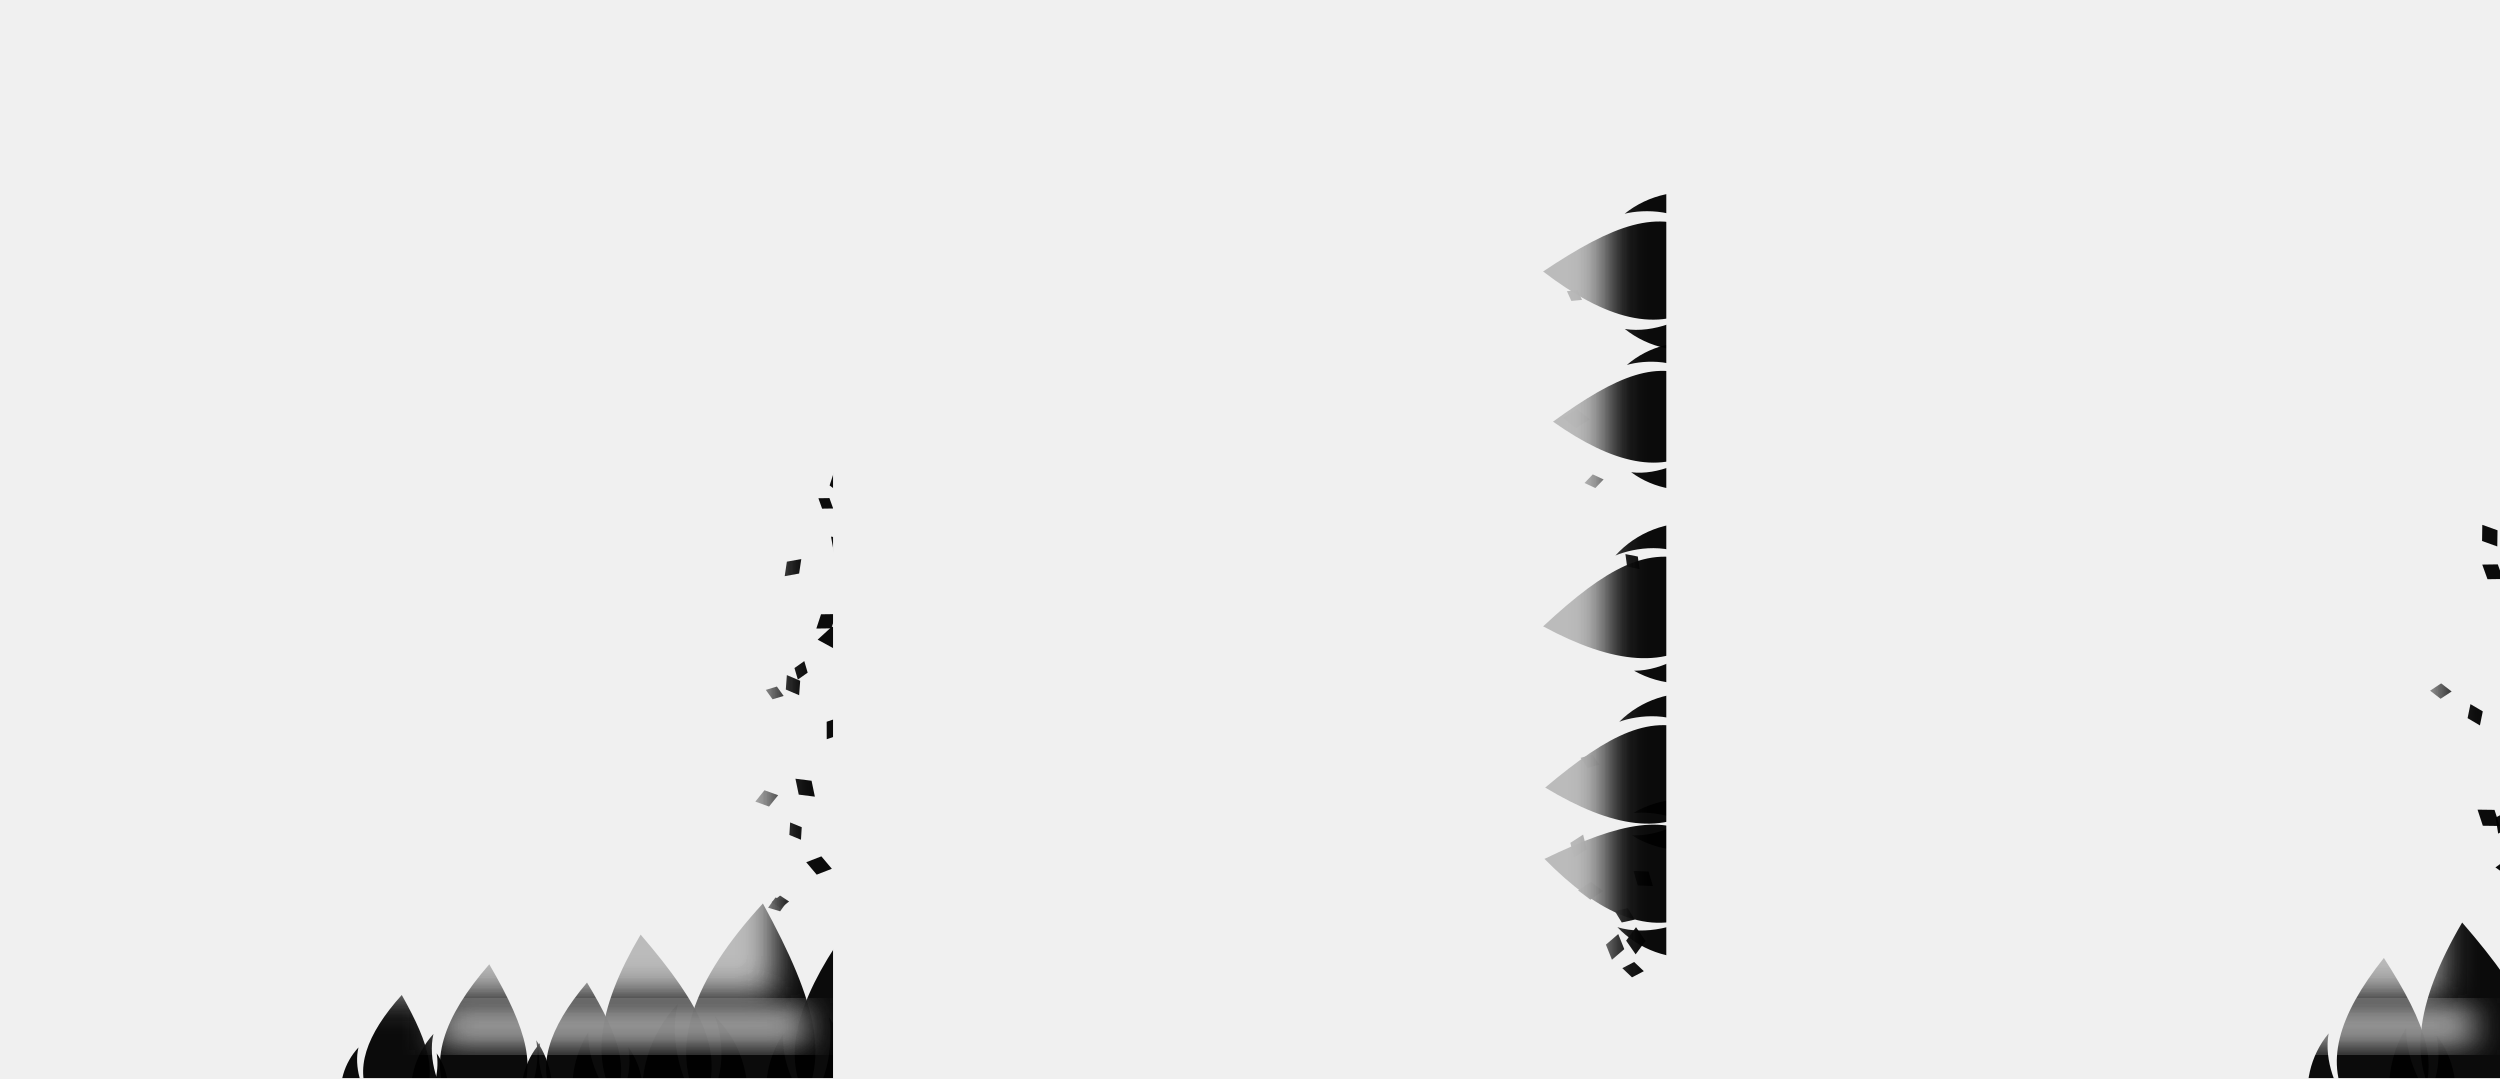
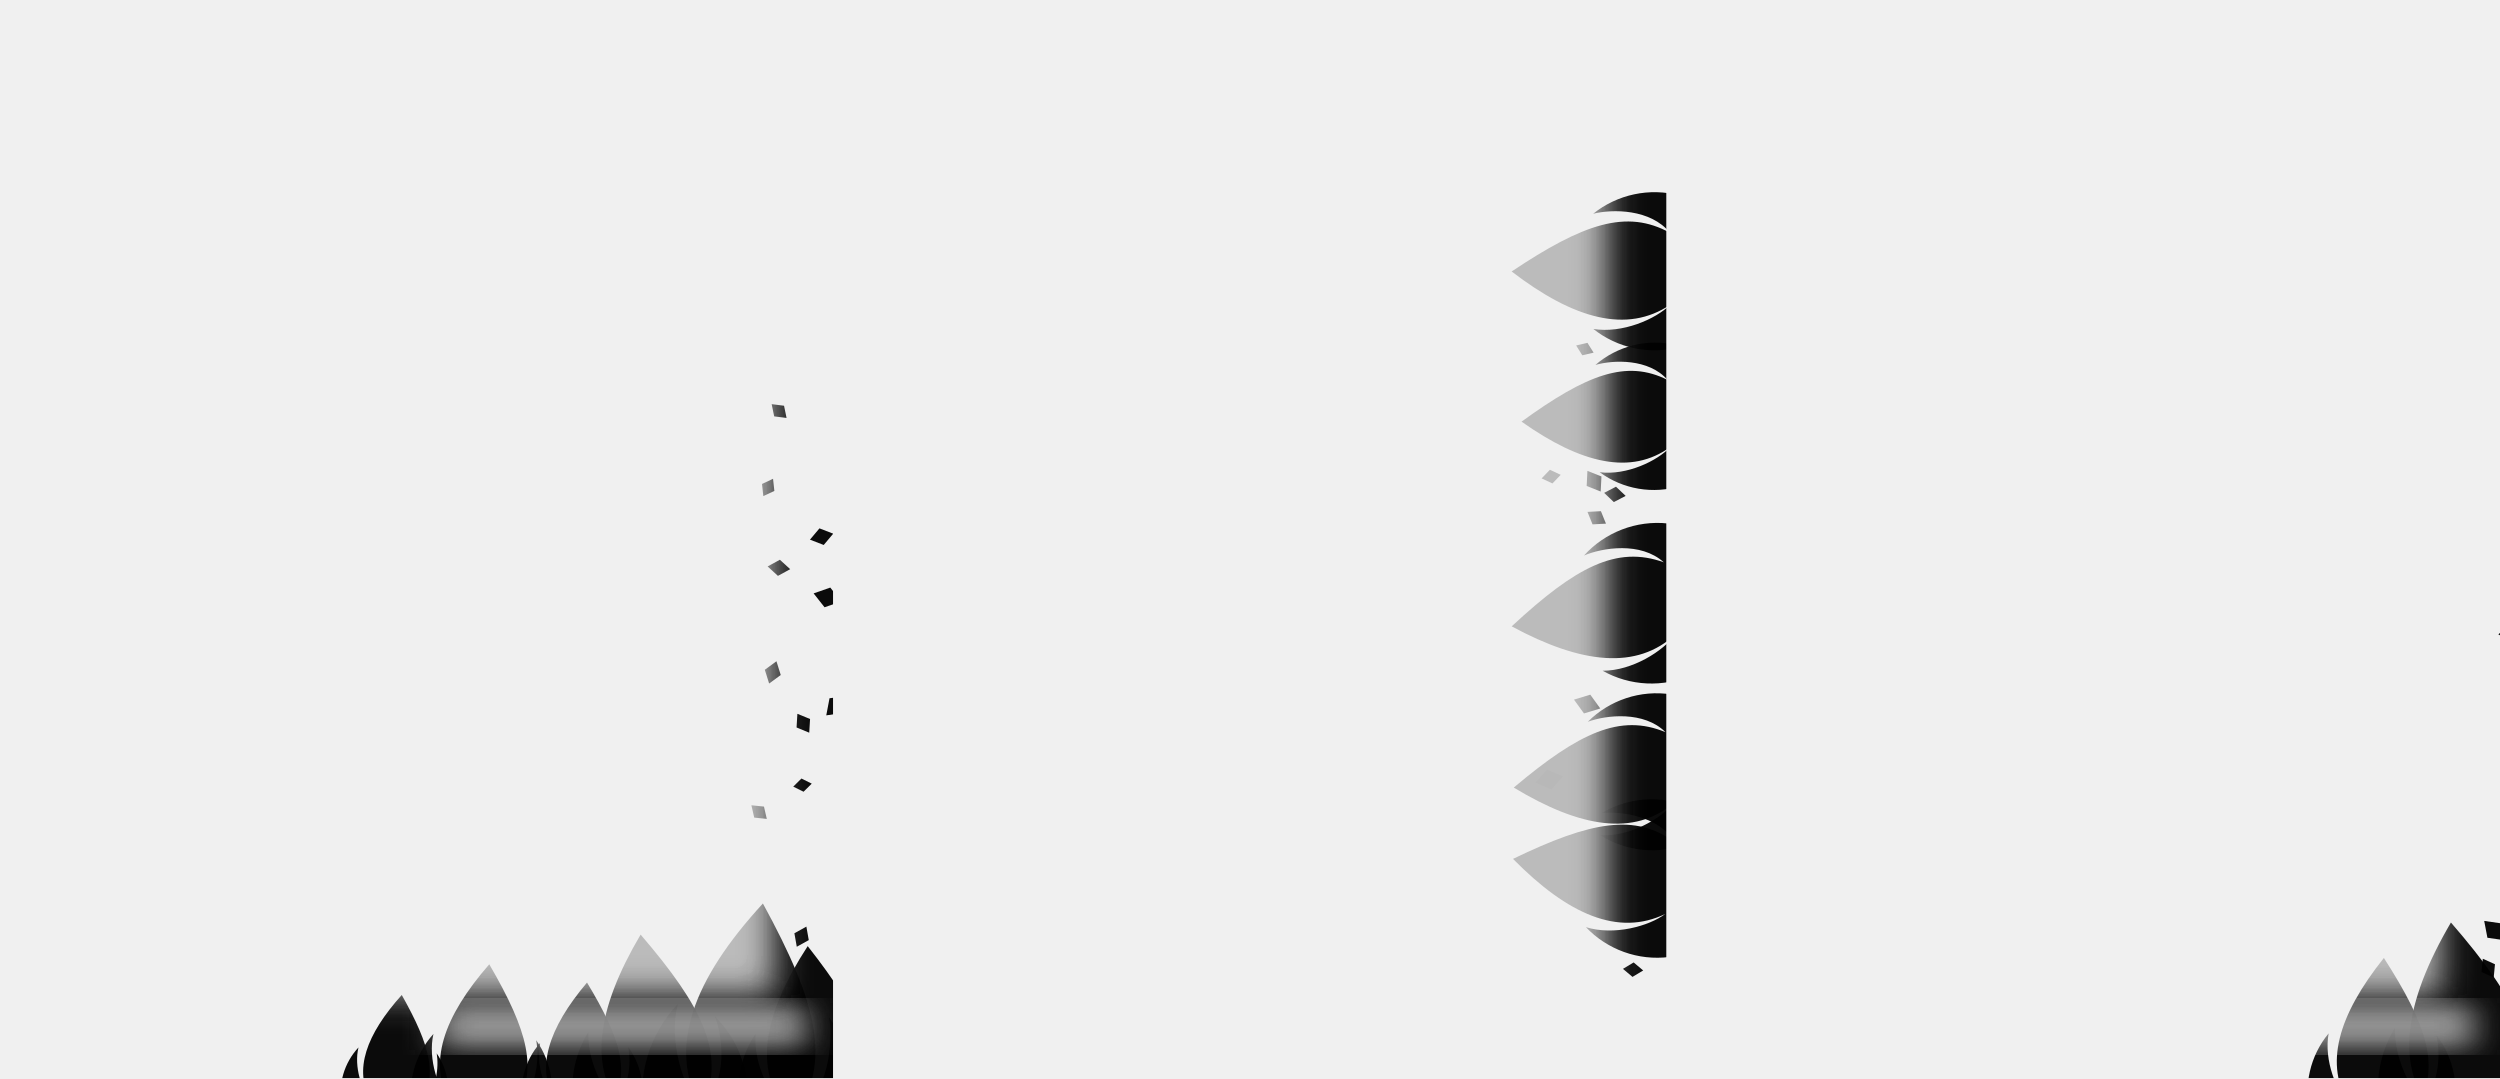
<svg xmlns="http://www.w3.org/2000/svg" width="2448" height="1056" viewBox="0 0 2448 1056">
  <defs>
    <clipPath id="pagina">
      <rect width="816" height="1056" />
    </clipPath>
    <filter id="borra" x="-10%" y="-10%" width="120%" height="120%">
      <feGaussianBlur stdDeviation="16" />
    </filter>
    <mask id="mancha" maskUnits="userSpaceOnUse" x="0" y="0" width="816" height="1056">
      <rect width="816" height="1056" fill="#fff" />
      <rect x="58" y="60" width="700" height="914" fill="#3a3a3a" filter="url(#borra)" />
      <rect x="430" y="982" width="360" height="46" fill="#555" filter="url(#borra)" />
    </mask>
  </defs>
  <g clip-path="url(#pagina)" transform="translate(0 0)">
    <g mask="url(#mancha)">
      <g transform="translate(386.2 1070.0) rotate(4.3) scale(1.60)" fill-opacity="0.95" stroke-opacity="0.95">
        <path d="M0 -60 C20 -30 26 -12 16 6 C26 -2 26 -18 24 -26 C40 -6 36 28 0 42 C-36 28 -40 -6 -24 -26 C-26 -14 -20 0 -14 6 C-26 -12 -20 -34 0 -60 Z" />
      </g>
      <g transform="translate(471.4 1070.0) rotate(3.5) scale(2.10)" fill-opacity="0.95" stroke-opacity="0.95">
        <path d="M0 -60 C20 -30 26 -12 16 6 C26 -2 26 -18 24 -26 C40 -6 36 28 0 42 C-36 28 -40 -6 -24 -26 C-26 -14 -20 0 -14 6 C-26 -12 -20 -34 0 -60 Z" />
      </g>
      <g transform="translate(569.9 1070.0) rotate(2.6) scale(1.80)" fill-opacity="0.95" stroke-opacity="0.95">
        <path d="M0 -60 C20 -30 26 -12 16 6 C26 -2 26 -18 24 -26 C40 -6 36 28 0 42 C-36 28 -40 -6 -24 -26 C-26 -14 -20 0 -14 6 C-26 -12 -20 -34 0 -60 Z" />
      </g>
      <g transform="translate(646.3 1070.0) rotate(-7.0) scale(2.60)" fill-opacity="0.95" stroke-opacity="0.95">
        <path d="M0 -60 C20 -30 26 -12 16 6 C26 -2 26 -18 24 -26 C40 -6 36 28 0 42 C-36 28 -40 -6 -24 -26 C-26 -14 -20 0 -14 6 C-26 -12 -20 -34 0 -60 Z" />
      </g>
      <g transform="translate(730.8 1070.0) rotate(5.0) scale(3.10)" fill-opacity="0.95" stroke-opacity="0.95">
        <path d="M0 -60 C20 -30 26 -12 16 6 C26 -2 26 -18 24 -26 C40 -6 36 28 0 42 C-36 28 -40 -6 -24 -26 C-26 -14 -20 0 -14 6 C-26 -12 -20 -34 0 -60 Z" />
      </g>
-       <g transform="translate(829.4 1070.0) rotate(-4.5) scale(2.40)" fill-opacity="0.95" stroke-opacity="0.95">
+       <g transform="translate(802.2 1070.0) rotate(-4.5) scale(2.40)" fill-opacity="0.95" stroke-opacity="0.95">
        <path d="M0 -60 C20 -30 26 -12 16 6 C26 -2 26 -18 24 -26 C40 -6 36 28 0 42 C-36 28 -40 -6 -24 -26 C-26 -14 -20 0 -14 6 C-26 -12 -20 -34 0 -60 Z" />
      </g>
-       <g transform="translate(817.6 712.5) rotate(215.4) scale(1.99)" fill-opacity="0.95" stroke-opacity="0.95">
+       <g transform="translate(819.1 690.9) rotate(226.3) scale(1.98)" fill-opacity="0.95" stroke-opacity="0.95">
        <path d="M0 -7 L5 0 L0 7 L-5 0 Z" />
      </g>
-       <g transform="translate(758.6 678.5) rotate(108.7) scale(1.32)" fill-opacity="0.95" stroke-opacity="0.95">
+       <g transform="translate(752.2 477.3) rotate(209.3) scale(1.39)" fill-opacity="0.95" stroke-opacity="0.95">
        <path d="M0 -7 L5 0 L0 7 L-5 0 Z" />
      </g>
-       <g transform="translate(779.0 813.8) rotate(148.0) scale(1.43)" fill-opacity="0.95" stroke-opacity="0.95">
+       <g transform="translate(762.7 556.0) rotate(276.9) scale(1.59)" fill-opacity="0.95" stroke-opacity="0.95">
        <path d="M0 -7 L5 0 L0 7 L-5 0 Z" />
      </g>
-       <g transform="translate(821.4 472.5) rotate(162.5) scale(1.90)" fill-opacity="0.95" stroke-opacity="0.95">
+       <g transform="translate(810.2 585.0) rotate(106.3) scale(2.01)" fill-opacity="0.95" stroke-opacity="0.95">
        <path d="M0 -7 L5 0 L0 7 L-5 0 Z" />
      </g>
-       <g transform="translate(776.5 555.8) rotate(224.1) scale(1.67)" fill-opacity="0.95" stroke-opacity="0.95">
+       <g transform="translate(786.6 708.2) rotate(147.9) scale(1.56)" fill-opacity="0.95" stroke-opacity="0.95">
        <path d="M0 -7 L5 0 L0 7 L-5 0 Z" />
      </g>
-       <g transform="translate(764.1 883.1) rotate(267.6) scale(1.23)" fill-opacity="0.95" stroke-opacity="0.95">
+       <g transform="translate(743.3 795.2) rotate(311.5) scale(1.44)" fill-opacity="0.95" stroke-opacity="0.95">
        <path d="M0 -7 L5 0 L0 7 L-5 0 Z" />
      </g>
-       <g transform="translate(750.8 781.8) rotate(254.4) scale(1.66)" fill-opacity="0.95" stroke-opacity="0.95">
+       <g transform="translate(785.8 768.8) rotate(260.9) scale(1.31)" fill-opacity="0.95" stroke-opacity="0.95">
        <path d="M0 -7 L5 0 L0 7 L-5 0 Z" />
      </g>
-       <g transform="translate(816.0 624.5) rotate(263.1) scale(2.21)" fill-opacity="0.95" stroke-opacity="0.95">
+       <g transform="translate(840.9 786.1) rotate(182.3) scale(1.96)" fill-opacity="0.95" stroke-opacity="0.95">
        <path d="M0 -7 L5 0 L0 7 L-5 0 Z" />
      </g>
-       <g transform="translate(776.5 670.9) rotate(328.6) scale(1.65)" fill-opacity="0.95" stroke-opacity="0.95">
+       <g transform="translate(784.9 917.2) rotate(205.5) scale(1.56)" fill-opacity="0.95" stroke-opacity="0.95">
        <path d="M0 -7 L5 0 L0 7 L-5 0 Z" />
      </g>
-       <g transform="translate(761.6 885.6) rotate(71.2) scale(1.43)" fill-opacity="0.95" stroke-opacity="0.95">
+       <g transform="translate(762.9 402.5) rotate(312.8) scale(1.42)" fill-opacity="0.95" stroke-opacity="0.95">
        <path d="M0 -7 L5 0 L0 7 L-5 0 Z" />
      </g>
-       <g transform="translate(784.4 656.4) rotate(199.2) scale(1.37)" fill-opacity="0.95" stroke-opacity="0.95">
+       <g transform="translate(756.7 658.4) rotate(198.2) scale(1.64)" fill-opacity="0.95" stroke-opacity="0.95">
        <path d="M0 -7 L5 0 L0 7 L-5 0 Z" />
      </g>
-       <g transform="translate(788.4 771.3) rotate(132.7) scale(1.85)" fill-opacity="0.95" stroke-opacity="0.95">
-         <path d="M0 -7 L5 0 L0 7 L-5 0 Z" />
-       </g>
-       <g transform="translate(832.1 946.1) rotate(156.7) scale(2.07)" fill-opacity="0.95" stroke-opacity="0.95">
-         <path d="M0 -7 L5 0 L0 7 L-5 0 Z" />
-       </g>
-       <g transform="translate(809.0 608.4) rotate(233.7) scale(1.71)" fill-opacity="0.95" stroke-opacity="0.95">
-         <path d="M0 -7 L5 0 L0 7 L-5 0 Z" />
-       </g>
-       <g transform="translate(824.0 535.5) rotate(314.4) scale(2.05)" fill-opacity="0.95" stroke-opacity="0.95">
-         <path d="M0 -7 L5 0 L0 7 L-5 0 Z" />
-       </g>
-       <g transform="translate(808.6 492.9) rotate(124.7) scale(1.26)" fill-opacity="0.95" stroke-opacity="0.95">
-         <path d="M0 -7 L5 0 L0 7 L-5 0 Z" />
-       </g>
-       <g transform="translate(802.0 847.5) rotate(284.3) scale(1.85)" fill-opacity="0.95" stroke-opacity="0.95">
-         <path d="M0 -7 L5 0 L0 7 L-5 0 Z" />
-       </g>
-       <g transform="translate(845.8 905.8) rotate(309.9) scale(2.04)" fill-opacity="0.95" stroke-opacity="0.95">
+       <g transform="translate(804.5 525.5) rotate(255.6) scale(1.68)" fill-opacity="0.95" stroke-opacity="0.95">
        <path d="M0 -7 L5 0 L0 7 L-5 0 Z" />
      </g>
    </g>
  </g>
  <g clip-path="url(#pagina)" transform="translate(816 0)">
    <g mask="url(#mancha)">
-       <g transform="translate(836.0 265.6) rotate(-90.1) scale(2.35)" fill-opacity="0.95" stroke-opacity="0.95">
+       <g transform="translate(805.2 265.6) rotate(-90.1) scale(2.35)" fill-opacity="0.95" stroke-opacity="0.95">
        <path d="M0 -60 C20 -30 26 -12 16 6 C26 -2 26 -18 24 -26 C40 -6 36 28 0 42 C-36 28 -40 -6 -24 -26 C-26 -14 -20 0 -14 6 C-26 -12 -20 -34 0 -60 Z" />
      </g>
-       <g transform="translate(836.0 407.6) rotate(-92.3) scale(2.19)" fill-opacity="0.95" stroke-opacity="0.95">
+       <g transform="translate(805.2 407.6) rotate(-92.3) scale(2.19)" fill-opacity="0.95" stroke-opacity="0.95">
        <path d="M0 -60 C20 -30 26 -12 16 6 C26 -2 26 -18 24 -26 C40 -6 36 28 0 42 C-36 28 -40 -6 -24 -26 C-26 -14 -20 0 -14 6 C-26 -12 -20 -34 0 -60 Z" />
      </g>
-       <g transform="translate(836.0 590.5) rotate(-99.2) scale(2.38)" fill-opacity="0.95" stroke-opacity="0.95">
+       <g transform="translate(805.2 590.5) rotate(-99.2) scale(2.38)" fill-opacity="0.95" stroke-opacity="0.95">
        <path d="M0 -60 C20 -30 26 -12 16 6 C26 -2 26 -18 24 -26 C40 -6 36 28 0 42 C-36 28 -40 -6 -24 -26 C-26 -14 -20 0 -14 6 C-26 -12 -20 -34 0 -60 Z" />
      </g>
-       <g transform="translate(836.0 755.6) rotate(-96.4) scale(2.33)" fill-opacity="0.95" stroke-opacity="0.95">
+       <g transform="translate(805.2 755.6) rotate(-96.4) scale(2.33)" fill-opacity="0.95" stroke-opacity="0.95">
        <path d="M0 -60 C20 -30 26 -12 16 6 C26 -2 26 -18 24 -26 C40 -6 36 28 0 42 C-36 28 -40 -6 -24 -26 C-26 -14 -20 0 -14 6 C-26 -12 -20 -34 0 -60 Z" />
      </g>
-       <g transform="translate(836.0 860.4) rotate(-82.1) scale(2.35)" fill-opacity="0.95" stroke-opacity="0.95">
+       <g transform="translate(805.2 860.4) rotate(-82.1) scale(2.35)" fill-opacity="0.95" stroke-opacity="0.95">
        <path d="M0 -60 C20 -30 26 -12 16 6 C26 -2 26 -18 24 -26 C40 -6 36 28 0 42 C-36 28 -40 -6 -24 -26 C-26 -14 -20 0 -14 6 C-26 -12 -20 -34 0 -60 Z" />
      </g>
-       <g transform="translate(727.7 409.9) rotate(93.1) scale(1.88)" fill-opacity="0.95" stroke-opacity="0.95">
+       <g transform="translate(783.1 949.5) rotate(94.5) scale(1.42)" fill-opacity="0.95" stroke-opacity="0.95">
        <path d="M0 -7 L5 0 L0 7 L-5 0 Z" />
      </g>
-       <g transform="translate(783.1 949.5) rotate(278.0) scale(1.52)" fill-opacity="0.95" stroke-opacity="0.95">
+       <g transform="translate(765.3 484.1) rotate(278.0) scale(1.52)" fill-opacity="0.95" stroke-opacity="0.95">
        <path d="M0 -7 L5 0 L0 7 L-5 0 Z" />
      </g>
-       <g transform="translate(793.0 860.2) rotate(127.8) scale(1.72)" fill-opacity="0.95" stroke-opacity="0.95">
+       <g transform="translate(744.9 471.2) rotate(327.3) scale(1.72)" fill-opacity="0.95" stroke-opacity="0.95">
        <path d="M0 -7 L5 0 L0 7 L-5 0 Z" />
      </g>
-       <g transform="translate(765.5 927.2) rotate(13.8) scale(1.85)" fill-opacity="0.95" stroke-opacity="0.95">
+       <g transform="translate(702.9 466.7) rotate(79.4) scale(1.36)" fill-opacity="0.95" stroke-opacity="0.95">
        <path d="M0 -7 L5 0 L0 7 L-5 0 Z" />
      </g>
-       <g transform="translate(744.9 471.2) rotate(79.4) scale(1.36)" fill-opacity="0.95" stroke-opacity="0.95">
+       <g transform="translate(747.5 507.0) rotate(302.5) scale(1.53)" fill-opacity="0.95" stroke-opacity="0.95">
        <path d="M0 -7 L5 0 L0 7 L-5 0 Z" />
      </g>
-       <g transform="translate(740.9 745.4) rotate(289.6) scale(1.40)" fill-opacity="0.95" stroke-opacity="0.95">
+       <g transform="translate(735.9 341.8) rotate(112.4) scale(1.32)" fill-opacity="0.95" stroke-opacity="0.95">
        <path d="M0 -7 L5 0 L0 7 L-5 0 Z" />
      </g>
-       <g transform="translate(785.8 921.2) rotate(0.8) scale(1.90)" fill-opacity="0.95" stroke-opacity="0.95">
+       <g transform="translate(701.0 763.3) rotate(77.2) scale(1.98)" fill-opacity="0.95" stroke-opacity="0.95">
        <path d="M0 -7 L5 0 L0 7 L-5 0 Z" />
      </g>
-       <g transform="translate(775.0 896.3) rotate(113.1) scale(1.52)" fill-opacity="0.95" stroke-opacity="0.95">
-         <path d="M0 -7 L5 0 L0 7 L-5 0 Z" />
-       </g>
-       <g transform="translate(729.7 828.5) rotate(21.7) scale(1.73)" fill-opacity="0.95" stroke-opacity="0.95">
-         <path d="M0 -7 L5 0 L0 7 L-5 0 Z" />
-       </g>
-       <g transform="translate(782.5 549.9) rotate(316.7) scale(1.44)" fill-opacity="0.95" stroke-opacity="0.95">
-         <path d="M0 -7 L5 0 L0 7 L-5 0 Z" />
-       </g>
-       <g transform="translate(725.7 289.4) rotate(120.0) scale(1.22)" fill-opacity="0.95" stroke-opacity="0.95">
-         <path d="M0 -7 L5 0 L0 7 L-5 0 Z" />
-       </g>
-       <g transform="translate(741.5 872.2) rotate(271.5) scale(1.75)" fill-opacity="0.95" stroke-opacity="0.95">
+       <g transform="translate(738.1 689.4) rotate(288.6) scale(1.94)" fill-opacity="0.95" stroke-opacity="0.95">
        <path d="M0 -7 L5 0 L0 7 L-5 0 Z" />
      </g>
    </g>
  </g>
  <g clip-path="url(#pagina)" transform="translate(1632 0)">
    <g mask="url(#mancha)">
      <g transform="translate(700.0 1070.0) rotate(1.0) scale(2.20)" fill-opacity="0.95" stroke-opacity="0.95">
        <path d="M0 -60 C20 -30 26 -12 16 6 C26 -2 26 -18 24 -26 C40 -6 36 28 0 42 C-36 28 -40 -6 -24 -26 C-26 -14 -20 0 -14 6 C-26 -12 -20 -34 0 -60 Z" />
      </g>
-       <g transform="translate(800.0 1070.0) rotate(-7.2) scale(2.80)" fill-opacity="0.95" stroke-opacity="0.95">
+       <g transform="translate(789.0 1070.0) rotate(-7.2) scale(2.80)" fill-opacity="0.95" stroke-opacity="0.95">
        <path d="M0 -60 C20 -30 26 -12 16 6 C26 -2 26 -18 24 -26 C40 -6 36 28 0 42 C-36 28 -40 -6 -24 -26 C-26 -14 -20 0 -14 6 C-26 -12 -20 -34 0 -60 Z" />
      </g>
-       <g transform="translate(820.0 804.7) rotate(206.6) scale(1.85)" fill-opacity="0.95" stroke-opacity="0.95">
+       <g transform="translate(831.4 775.5) rotate(228.5) scale(1.75)" fill-opacity="0.95" stroke-opacity="0.95">
        <path d="M0 -7 L5 0 L0 7 L-5 0 Z" />
      </g>
-       <g transform="translate(791.7 699.9) rotate(336.0) scale(1.63)" fill-opacity="0.95" stroke-opacity="0.95">
+       <g transform="translate(804.5 948.0) rotate(149.9) scale(1.52)" fill-opacity="0.95" stroke-opacity="0.95">
        <path d="M0 -7 L5 0 L0 7 L-5 0 Z" />
      </g>
-       <g transform="translate(824.2 849.3) rotate(89.6) scale(1.81)" fill-opacity="0.95" stroke-opacity="0.95">
+       <g transform="translate(826.8 619.5) rotate(262.0) scale(1.79)" fill-opacity="0.95" stroke-opacity="0.95">
        <path d="M0 -7 L5 0 L0 7 L-5 0 Z" />
      </g>
-       <g transform="translate(843.6 918.3) rotate(308.4) scale(1.68)" fill-opacity="0.95" stroke-opacity="0.95">
+       <g transform="translate(810.4 911.2) rotate(313.7) scale(1.95)" fill-opacity="0.95" stroke-opacity="0.95">
        <path d="M0 -7 L5 0 L0 7 L-5 0 Z" />
      </g>
-       <g transform="translate(804.9 800.8) rotate(126.3) scale(1.93)" fill-opacity="0.95" stroke-opacity="0.95">
-         <path d="M0 -7 L5 0 L0 7 L-5 0 Z" />
-       </g>
-       <g transform="translate(758.1 676.7) rotate(272.1) scale(1.51)" fill-opacity="0.95" stroke-opacity="0.95">
-         <path d="M0 -7 L5 0 L0 7 L-5 0 Z" />
-       </g>
-       <g transform="translate(806.0 524.5) rotate(325.3) scale(1.84)" fill-opacity="0.95" stroke-opacity="0.95">
-         <path d="M0 -7 L5 0 L0 7 L-5 0 Z" />
-       </g>
-       <g transform="translate(808.8 559.9) rotate(304.7) scale(1.77)" fill-opacity="0.95" stroke-opacity="0.95">
+       <g transform="translate(841.7 668.4) rotate(225.6) scale(1.63)" fill-opacity="0.95" stroke-opacity="0.95">
        <path d="M0 -7 L5 0 L0 7 L-5 0 Z" />
      </g>
    </g>
  </g>
</svg>
